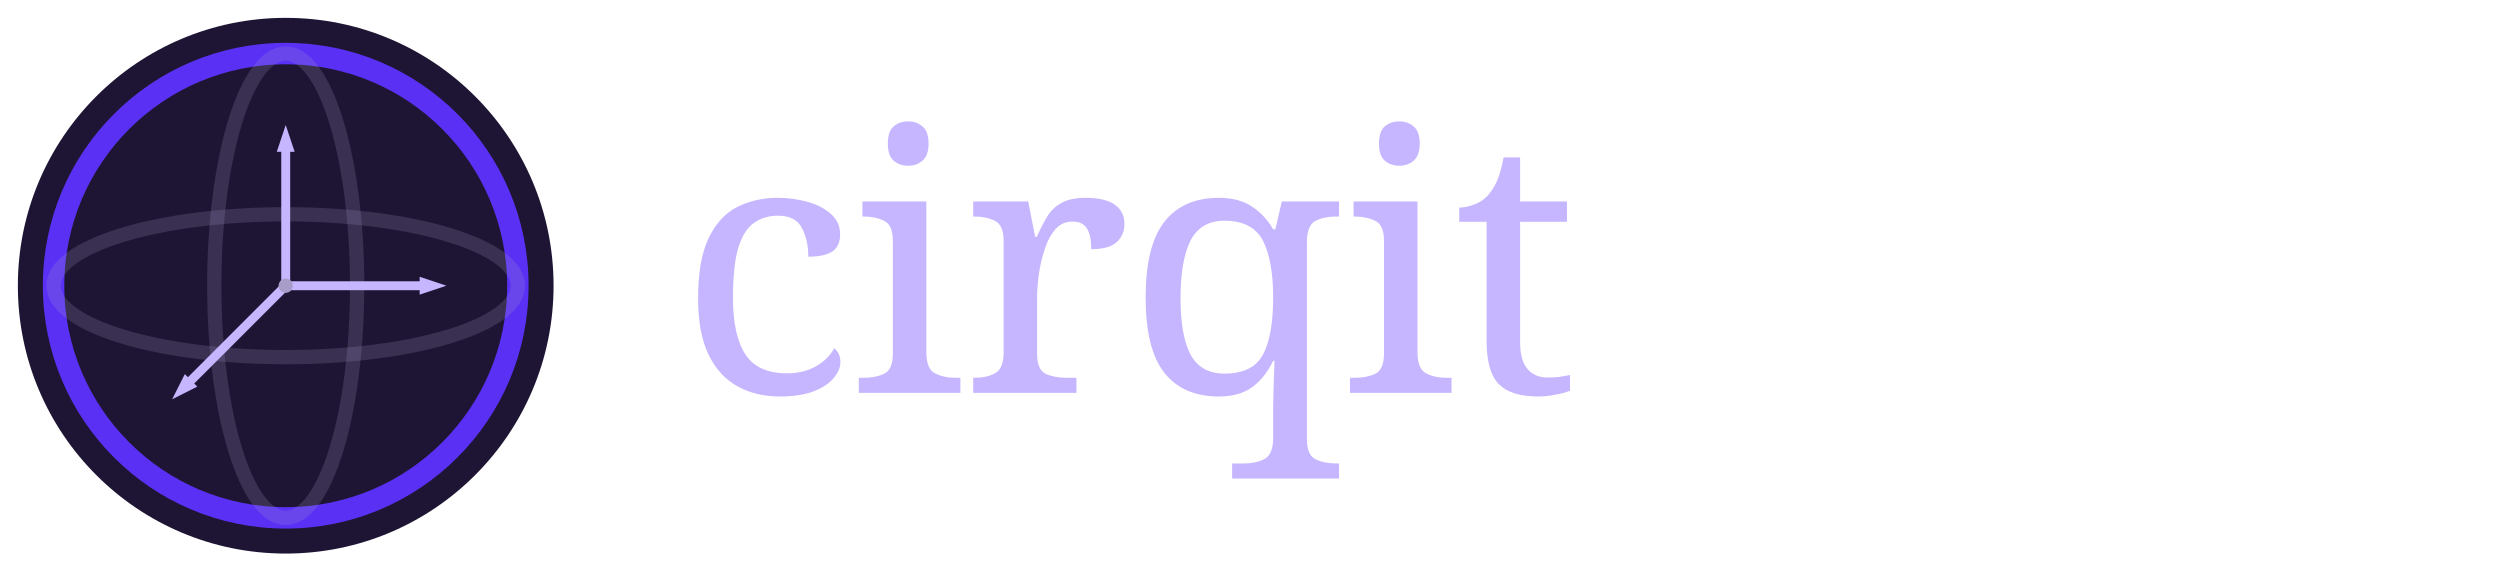
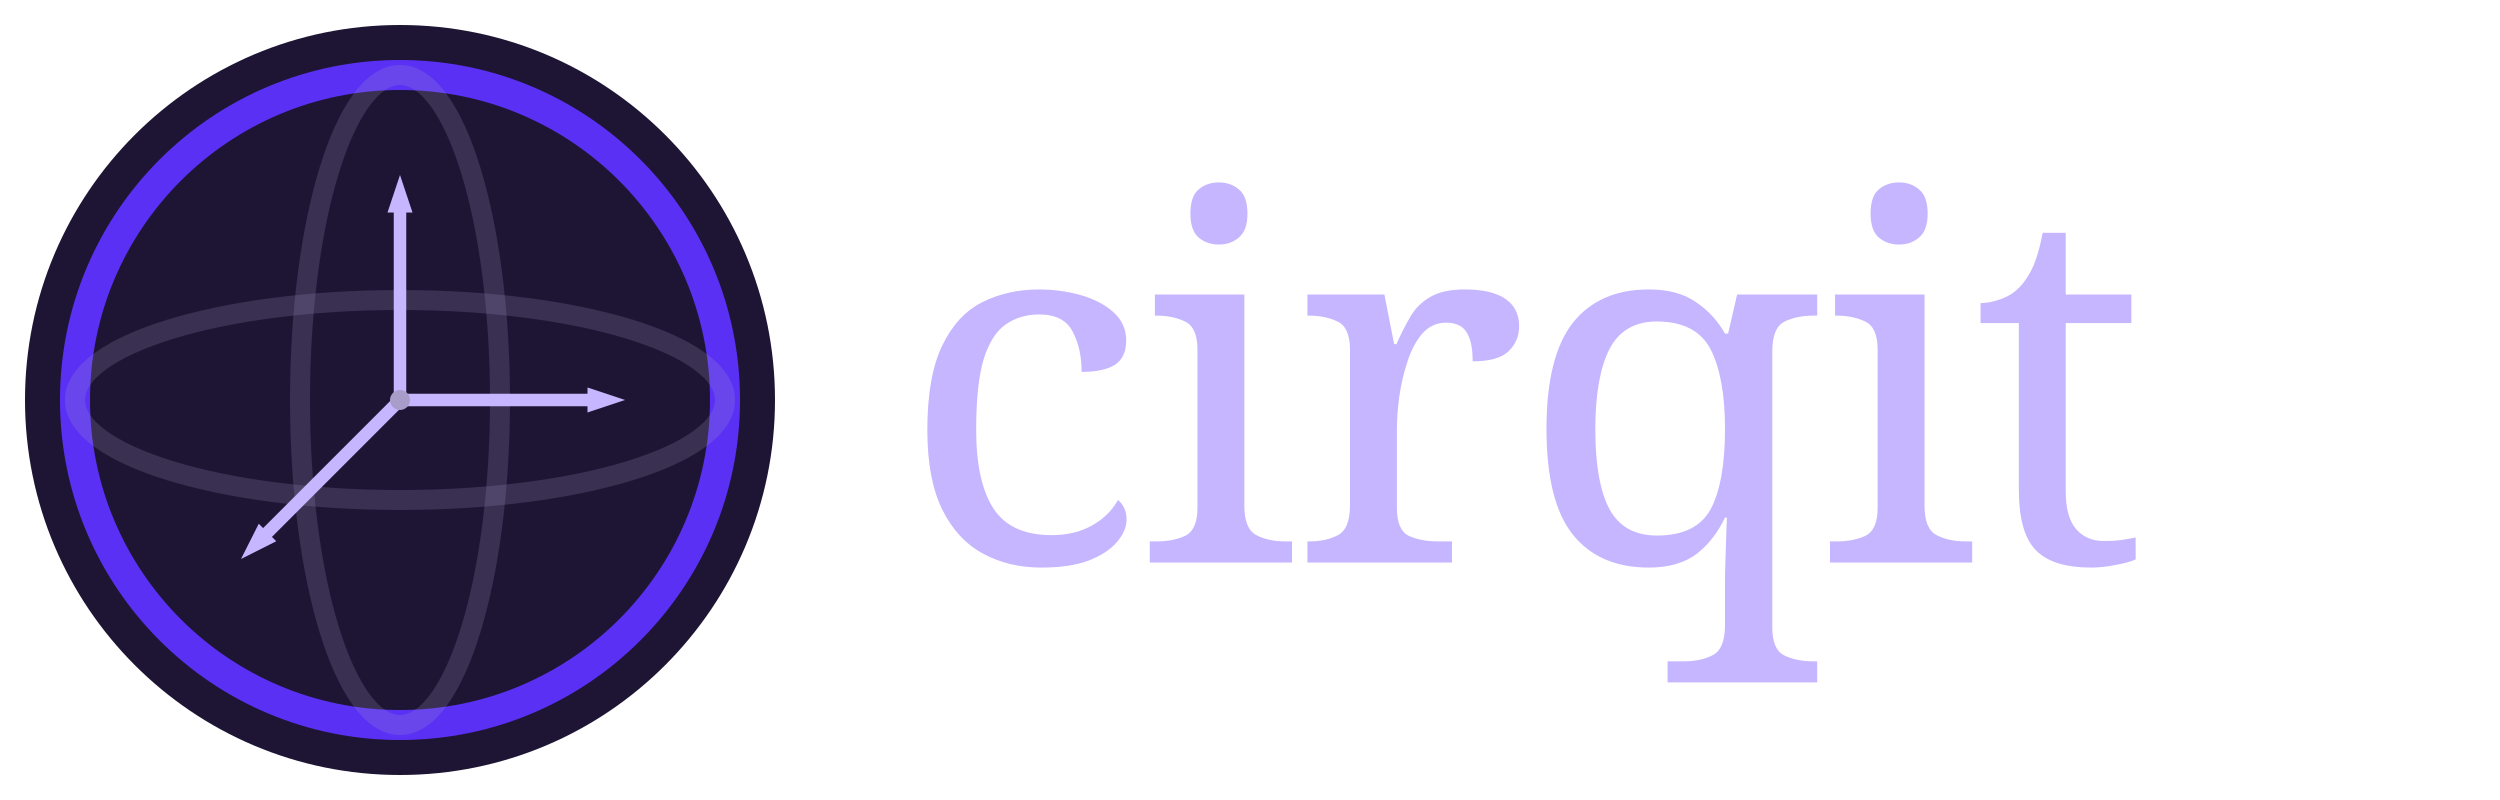
- <svg xmlns="http://www.w3.org/2000/svg" width="140" height="32" viewBox="0 0 140 32" fill="none">
-   <g transform="translate(0, 0)">
-     <circle cx="16" cy="16" r="15" fill="#1E1534" />
-     <circle cx="16" cy="16" r="13" stroke="#5A31F4" stroke-width="1.2" />
-     <ellipse cx="16" cy="16" rx="13" ry="4" stroke="#A89DC8" stroke-width="0.8" stroke-opacity="0.2" />
-     <ellipse cx="16" cy="16" rx="4" ry="13" stroke="#A89DC8" stroke-width="0.8" stroke-opacity="0.2" />
-     <g stroke="#C6B5FF" stroke-width="0.5" stroke-linecap="round">
-       <line x1="16" y1="16" x2="16" y2="8.5" />
-       <line x1="16" y1="16" x2="23.5" y2="16" />
-       <line x1="16" y1="16" x2="10.7" y2="21.3" />
-     </g>
-     <g fill="#C6B5FF">
-       <path d="M15.5 8.5 L16 7 L16.5 8.5 Z" />
-       <path d="M23.5 15.5 L25 16 L23.5 16.5 Z" />
-       <path d="M11.05 21.65 L9.64 22.36 L10.35 20.95 Z" />
-     </g>
-     <circle cx="16" cy="16" r="0.4" fill="#A89DC8" />
+ <svg xmlns="http://www.w3.org/2000/svg" width="100" height="32" viewBox="0 0 100 32" fill="none">
+   <circle cx="16" cy="16" r="15" fill="#1E1534" />
+   <circle cx="16" cy="16" r="13" stroke="#5A31F4" stroke-width="1.2" />
+   <ellipse cx="16" cy="16" rx="13" ry="4" stroke="#A89DC8" stroke-width="0.8" stroke-opacity="0.2" />
+   <ellipse cx="16" cy="16" rx="4" ry="13" stroke="#A89DC8" stroke-width="0.8" stroke-opacity="0.2" />
+   <g stroke="#C6B5FF" stroke-width="0.5" stroke-linecap="round">
+     <line x1="16" y1="16" x2="16" y2="8.5" />
+     <line x1="16" y1="16" x2="23.5" y2="16" />
+     <line x1="16" y1="16" x2="10.7" y2="21.3" />
  </g>
-   <text x="38" y="22" font-family="'Charter', 'Baskerville', 'Georgia', serif" font-size="20" fill="#C6B5FF" font-weight="400" letter-spacing="-0.01em">cirqit</text>
+   <g fill="#C6B5FF">
+     <path d="M15.5 8.5 L16 7 L16.5 8.5 Z" />
+     <path d="M23.5 15.5 L25 16 L23.5 16.5 Z" />
+     <path d="M11.05 21.65 L9.64 22.36 L10.35 20.95 Z" />
+   </g>
+   <circle cx="16" cy="16" r="0.4" fill="#A89DC8" />
+   <text x="36" y="22.5" font-family="'Charter', 'Baskerville', 'Georgia', serif" font-size="20" fill="#C6B5FF" font-weight="400" letter-spacing="-0.015em">cirqit</text>
</svg>
